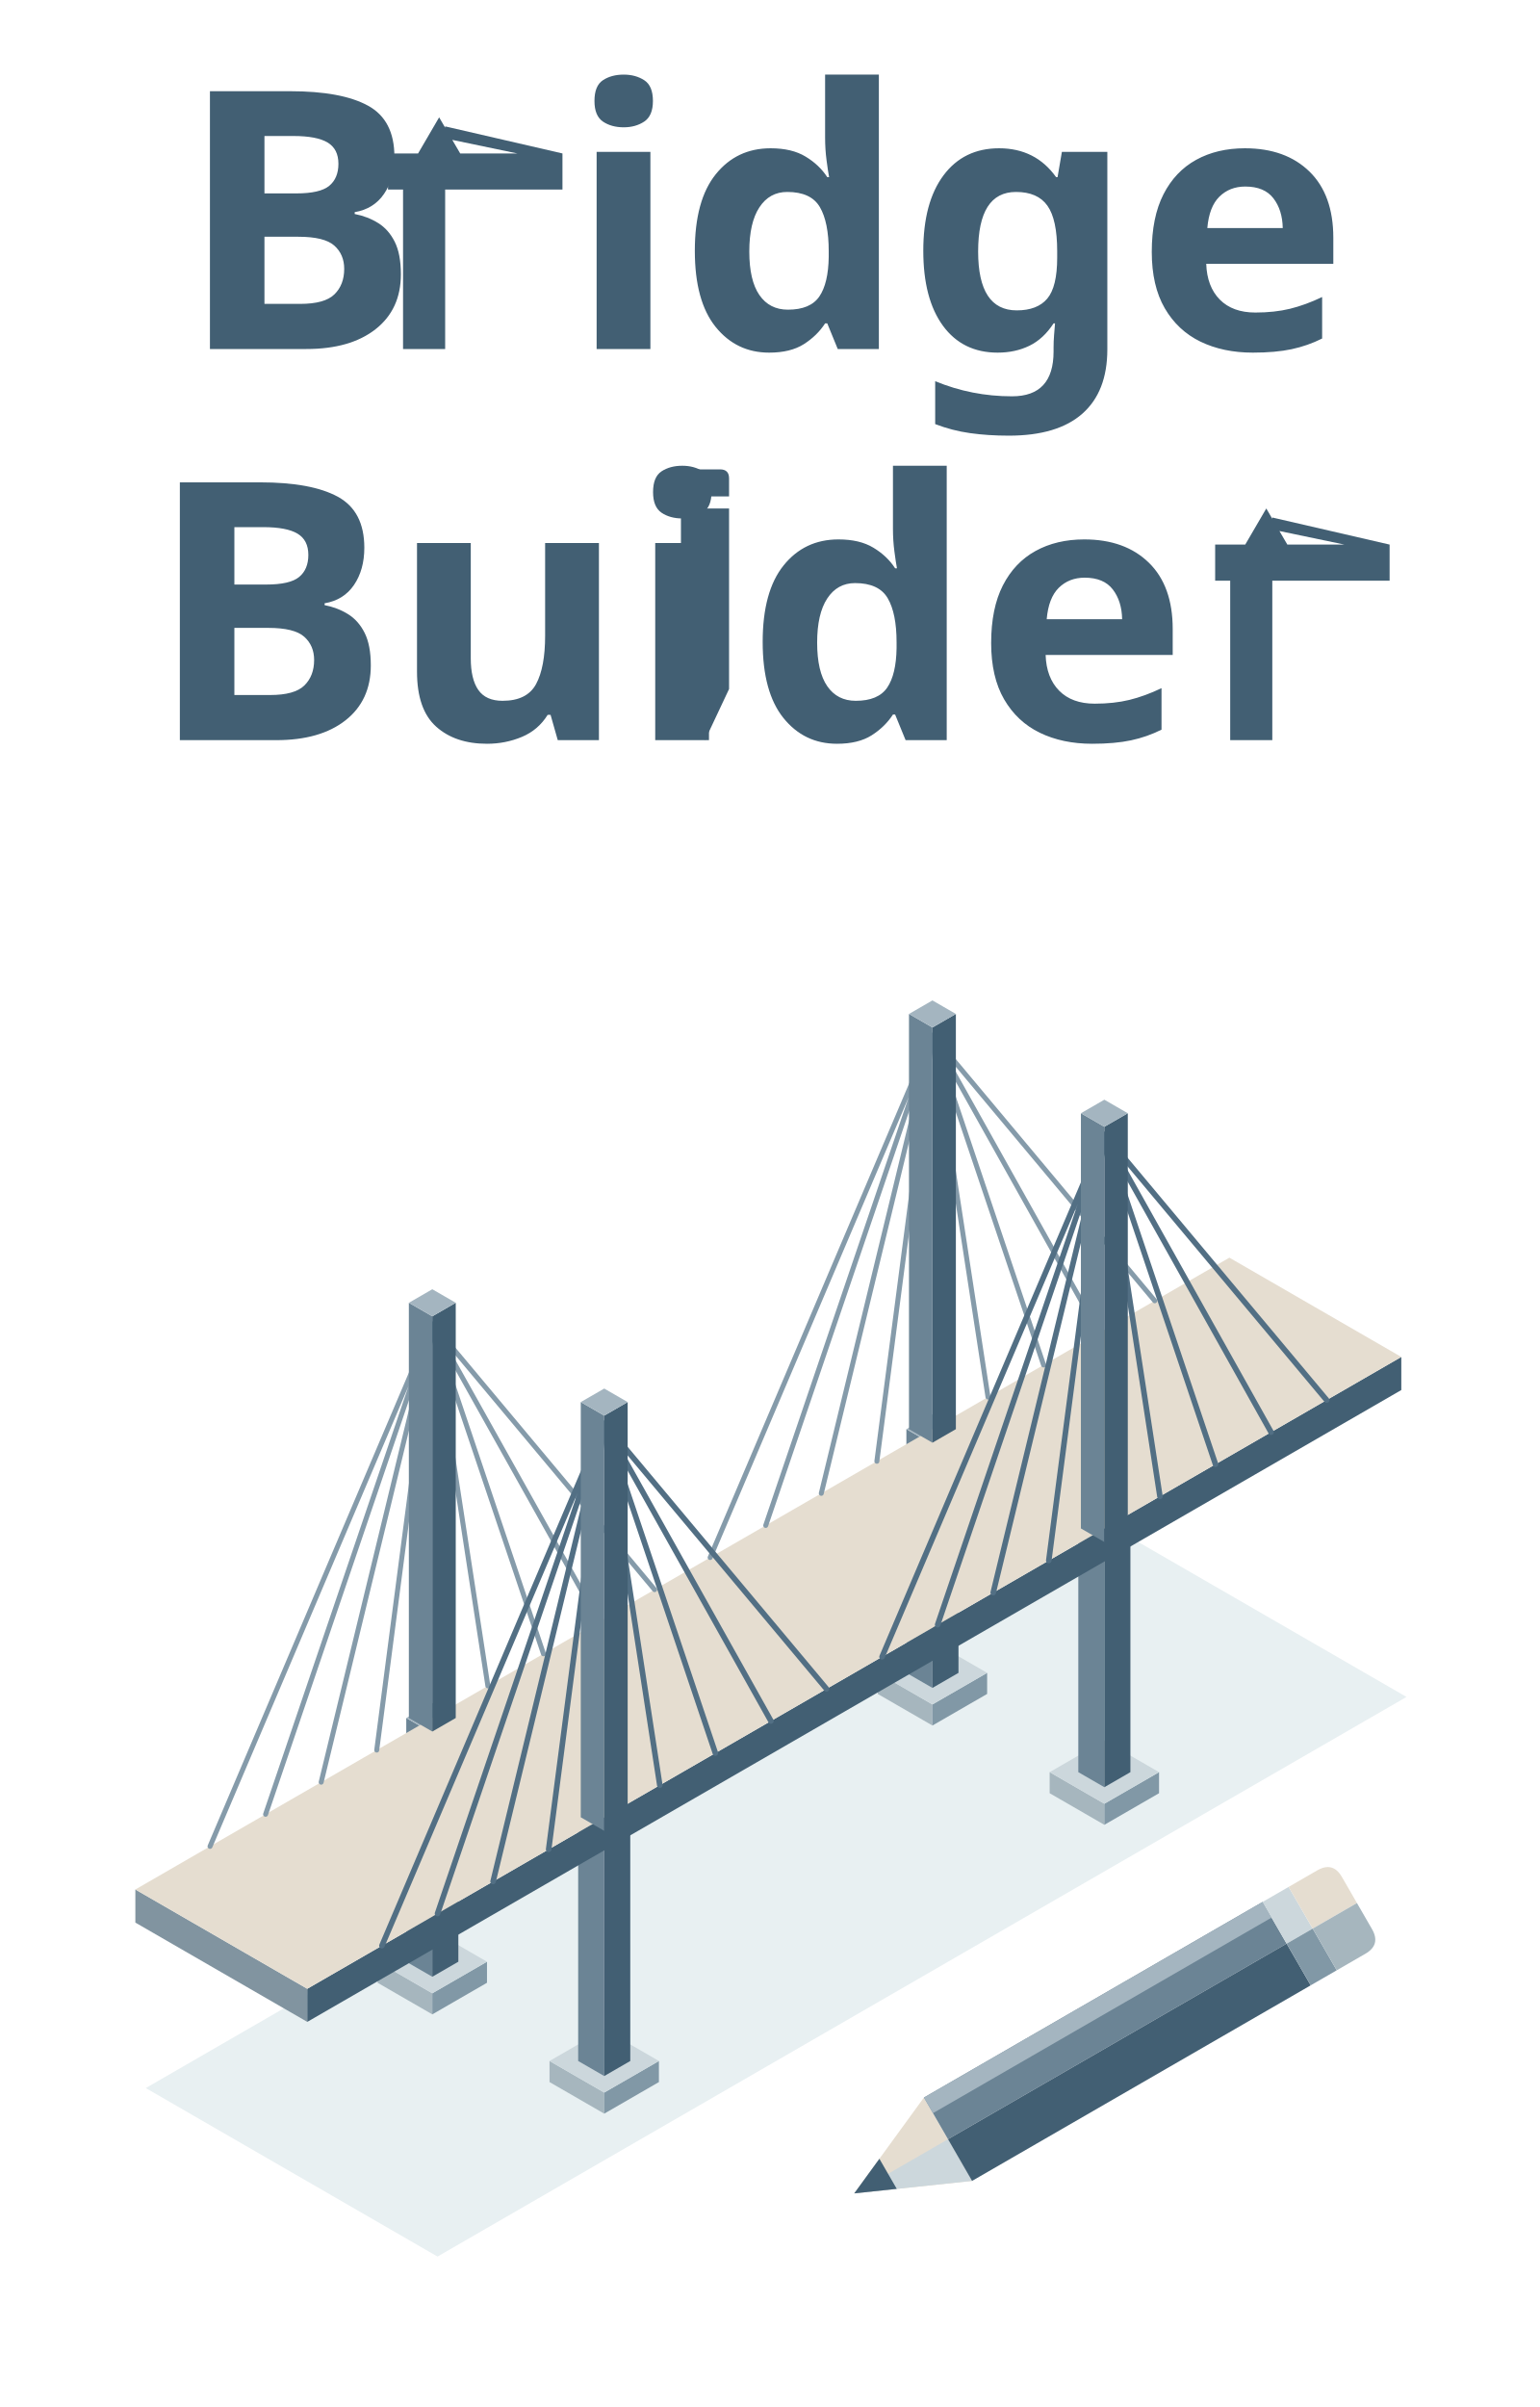
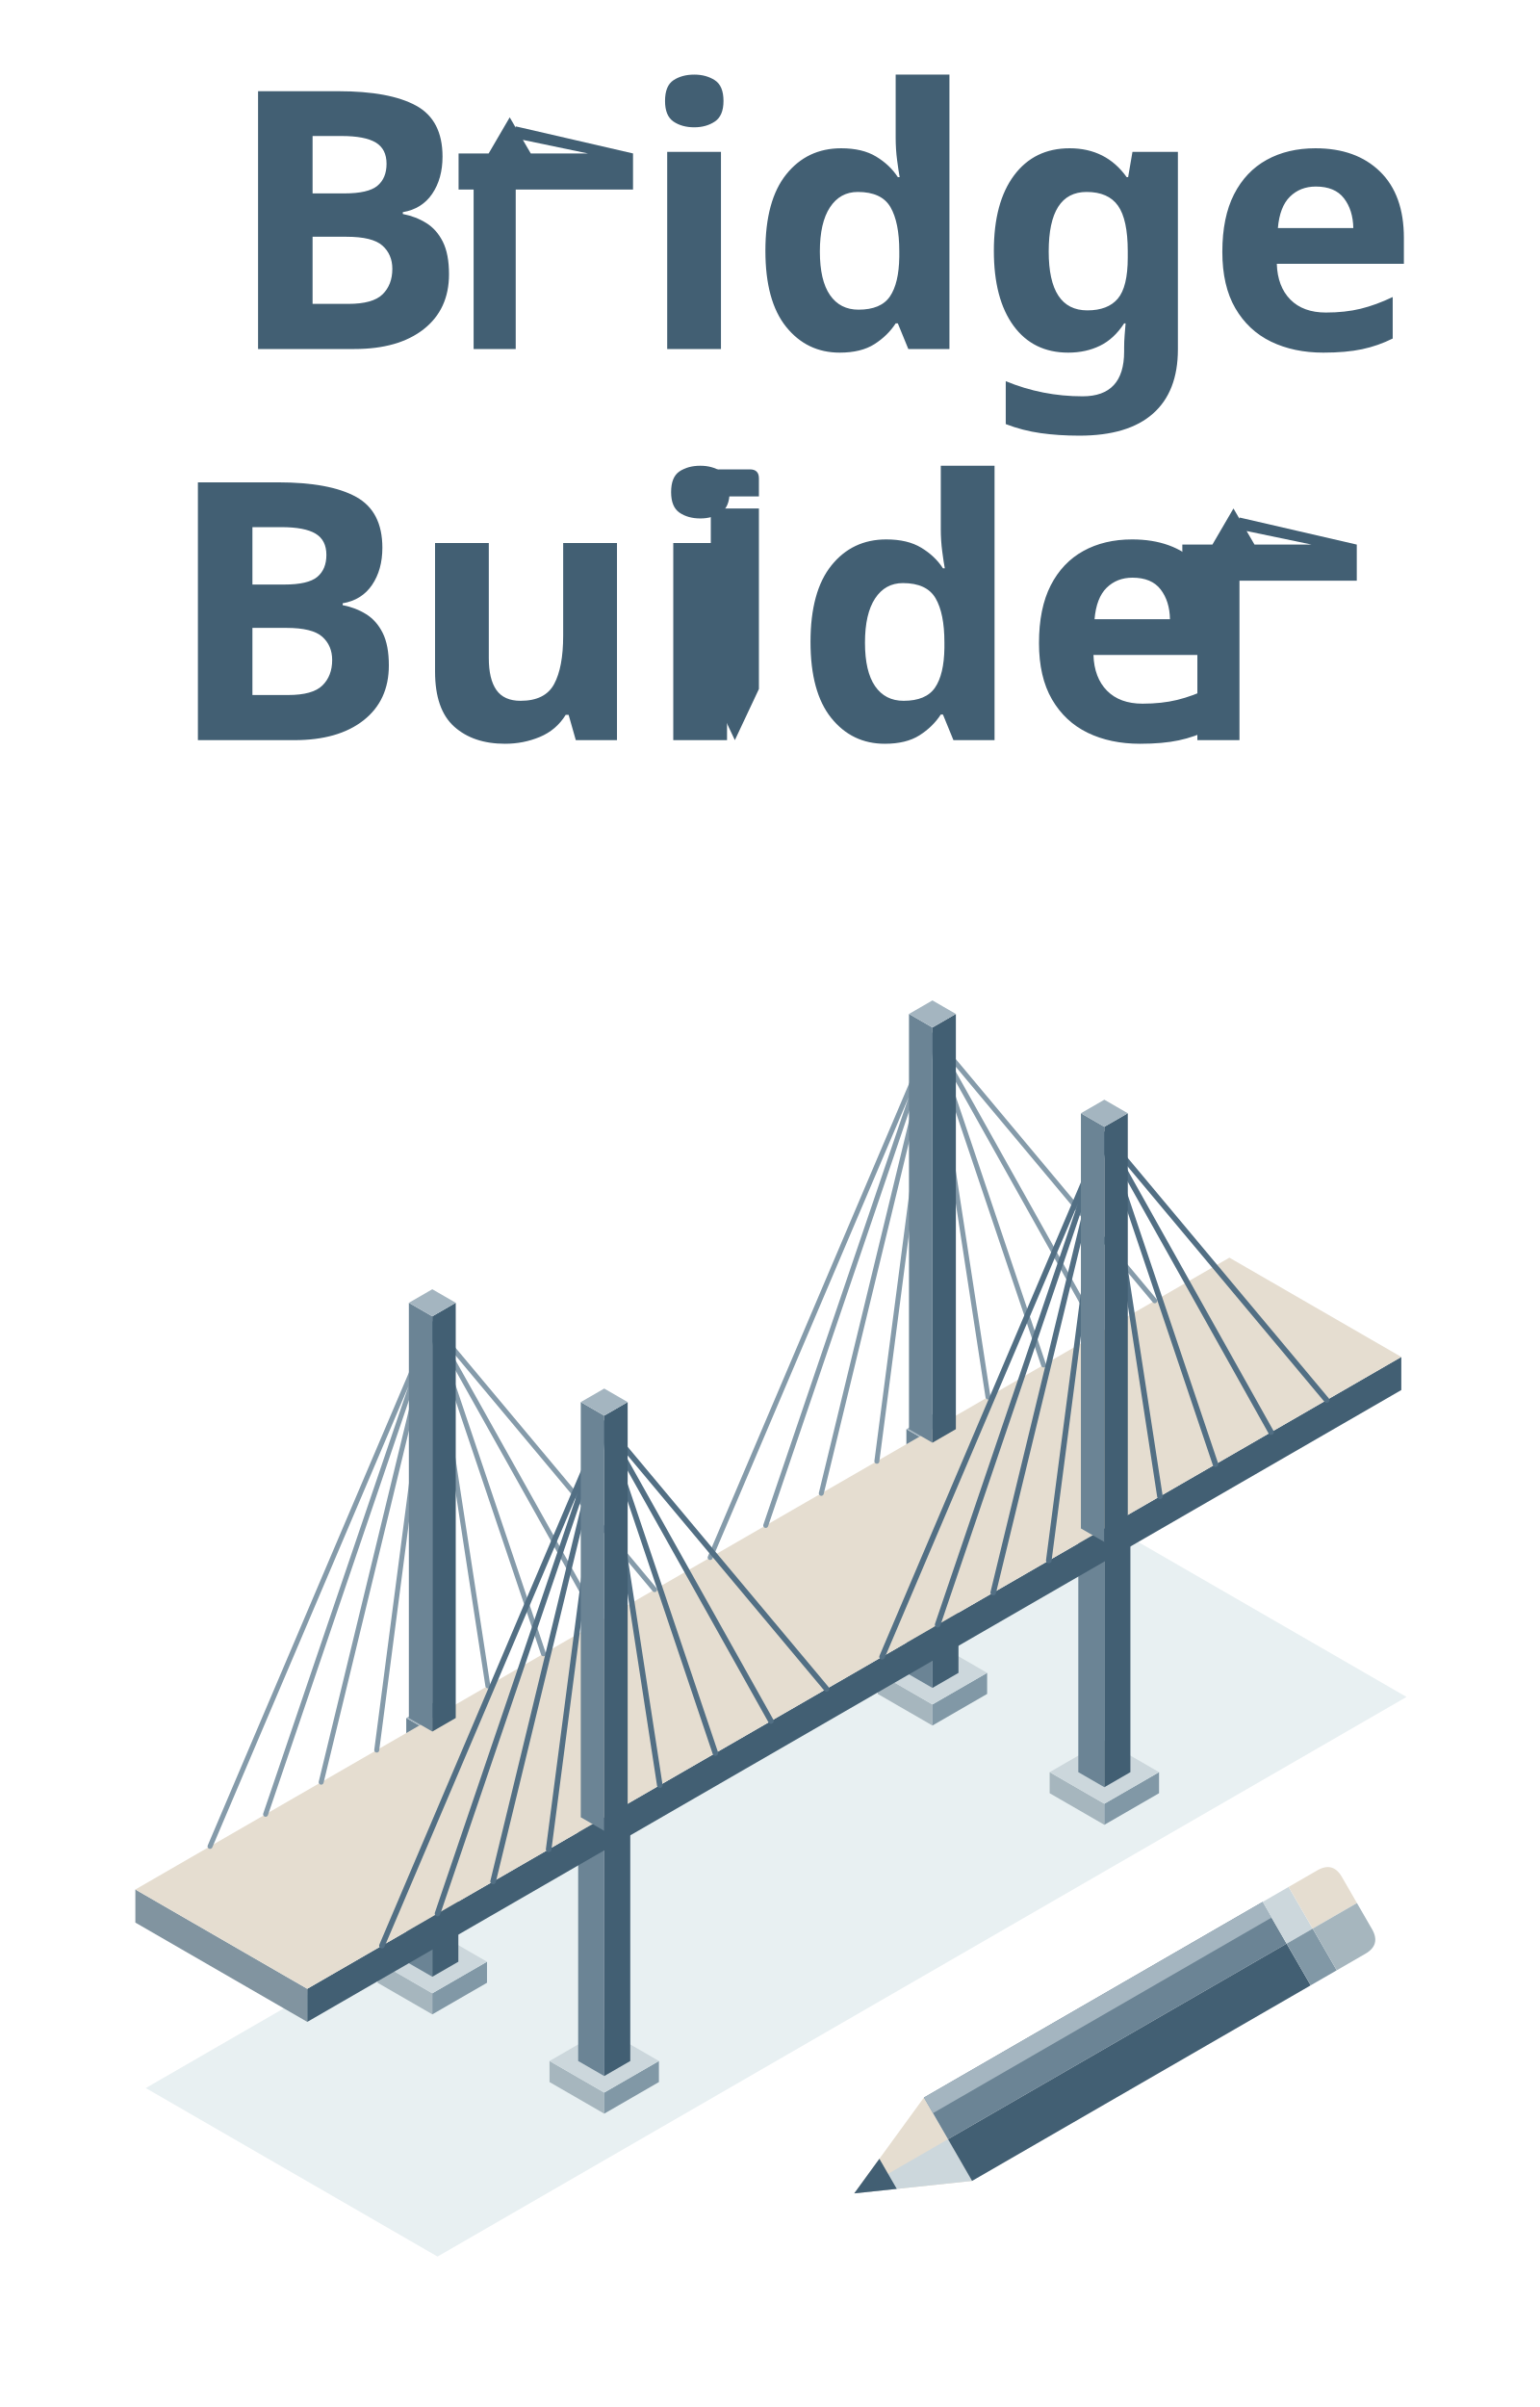
<svg xmlns="http://www.w3.org/2000/svg" width="512" height="800" viewBox="0 0 512 800" role="img" aria-labelledby="brand-title brand-desc">
  <defs>
    <g id="crane-r" fill="#425F73">
      <path d="M5 0V-65H19V0ZM0-65H58V-53H0ZM10-65 17-77 24-65ZM19-74 58-65H43L19-70Z" />
    </g>
    <g id="pencil-l" fill="#425F73">
      <path d="M7-81V-87Q7-90 10-90H20Q23-90 23-87V-81Z M7-77H23V-17L15 0 7-17Z" />
    </g>
  </defs>
-   <g id="wordmark" fill="#425F73" font-family="Century Gothic, sans-serif" font-size="120" font-weight="700" aria-label="Bridge Builder">
-     <text x="59" y="116">B</text>
-     <use href="#crane-r" x="129" y="116" />
-     <text x="189" y="116">idge</text>
-     <text x="49" y="246">Bui</text>
-     <use href="#pencil-l" x="219.391" y="246" />
-     <text x="248.16" y="246">de</text>
-     <use href="#crane-r" x="404" y="246" />
+   <g id="wordmark" fill="#425F73" font-family="Bahnschrift, sans-serif" font-size="120" font-weight="700" aria-label="Bridge Builder">
+     <text x="75" y="116">B</text>
+     <use href="#crane-r" x="152.461" y="116" />
+     <text x="212.461" y="116">idge</text>
+     <text x="55" y="246">Bui</text>
+     <use href="#pencil-l" x="229.316" y="246" />
+     <text x="264.062" y="246">de</text>
+     <use href="#crane-r" x="393.086" y="246" />
  </g>
  <g id="original-icon" transform="translate(0 288)">
    <g id="water">
      <polygon points="48.464,406 370.626,220 467.62,276 145.459,462" fill="#E8F0F2" />
    </g>
    <g id="foundations-and-piers">
      <g id="pier-306-0">
        <polygon points="291.817,275 310.004,285.5 310.004,278.5 291.817,268" fill="#A6B6BE" />
        <polygon points="310.004,285.5 328.19,275 328.19,268 310.004,278.5" fill="#8198A6" />
        <polygon points="291.817,268 310.004,257.5 328.19,268 310.004,278.5" fill="#CCD7DC" />
        <polygon points="301.344,268 310.004,273 310.004,192 301.344,187" fill="#6B8495" />
        <polygon points="310.004,273 318.664,268 318.664,187 310.004,192" fill="#425F73" />
        <polygon points="301.344,187 310.004,182 318.664,187 310.004,192" fill="#A4B5C0" />
      </g>
      <g id="pier-306-66">
        <polygon points="348.975,308 367.161,318.5 367.161,311.5 348.975,301" fill="#A6B6BE" />
        <polygon points="367.161,318.5 385.348,308 385.348,301 367.161,311.5" fill="#8198A6" />
        <polygon points="348.975,301 367.161,290.5 385.348,301 367.161,311.5" fill="#CCD7DC" />
        <polygon points="358.501,301 367.161,306 367.161,225 358.501,220" fill="#6B8495" />
        <polygon points="367.161,306 375.822,301 375.822,220 367.161,225" fill="#425F73" />
        <polygon points="358.501,220 367.161,215 375.822,220 367.161,225" fill="#A4B5C0" />
      </g>
      <g id="pier-114-0">
        <polygon points="125.54,371 143.727,381.5 143.727,374.5 125.54,364" fill="#A6B6BE" />
        <polygon points="143.727,381.5 161.913,371 161.913,364 143.727,374.5" fill="#8198A6" />
        <polygon points="125.54,364 143.727,353.5 161.913,364 143.727,374.5" fill="#CCD7DC" />
        <polygon points="135.067,364 143.727,369 143.727,288 135.067,283" fill="#6B8495" />
        <polygon points="143.727,369 152.387,364 152.387,283 143.727,288" fill="#425F73" />
        <polygon points="135.067,283 143.727,278 152.387,283 143.727,288" fill="#A4B5C0" />
      </g>
      <g id="pier-114-66">
        <polygon points="182.698,404 200.885,414.5 200.885,407.5 182.698,397" fill="#A6B6BE" />
        <polygon points="200.885,414.5 219.071,404 219.071,397 200.885,407.5" fill="#8198A6" />
        <polygon points="182.698,397 200.885,386.5 219.071,397 200.885,407.5" fill="#CCD7DC" />
        <polygon points="192.224,397 200.885,402 200.885,321 192.224,316" fill="#6B8495" />
        <polygon points="200.885,402 209.545,397 209.545,316 200.885,321" fill="#425F73" />
        <polygon points="192.224,316 200.885,311 209.545,316 200.885,321" fill="#A4B5C0" />
      </g>
    </g>
    <g id="bridge-deck">
      <polygon points="45,351 102.158,384 102.158,373 45,340" fill="#8194A0" />
      <polygon points="102.158,384 465.888,174 465.888,163 102.158,373" fill="#425F73" />
      <polygon points="45,340 408.731,130 465.888,163 102.158,373" fill="#E5DDD0" />
    </g>
    <g id="far-stay-cables">
      <path d="M143.727,152 L69.826,325.667 M143.727,152 L88.301,315 M143.727,152 L106.776,304.333 M143.727,152 L125.252,293.667 M143.727,152 L162.202,272.333 M143.727,152 L180.677,261.667 M143.727,152 L199.153,251 M143.727,152 L217.628,240.333" fill="none" stroke="#859BAA" stroke-width="1.65" stroke-linecap="round" stroke-linejoin="round" />
      <path d="M310.004,56 L236.103,229.667 M310.004,56 L254.578,219 M310.004,56 L273.053,208.333 M310.004,56 L291.529,197.667 M310.004,56 L328.479,176.333 M310.004,56 L346.954,165.667 M310.004,56 L365.429,155 M310.004,56 L383.905,144.333" fill="none" stroke="#859BAA" stroke-width="1.65" stroke-linecap="round" stroke-linejoin="round" />
    </g>
    <g id="far-pylons">
      <polygon points="302.21,187 310.004,191.5 310.004,53.5 302.21,49" fill="#6B8495" />
      <polygon points="310.004,191.5 317.798,187 317.798,49 310.004,53.5" fill="#425F73" />
      <polygon points="302.21,49 310.004,44.5 317.798,49 310.004,53.5" fill="#A4B5C0" />
      <polygon points="135.933,283 143.727,287.5 143.727,149.5 135.933,145" fill="#6B8495" />
      <polygon points="143.727,287.5 151.521,283 151.521,145 143.727,149.5" fill="#425F73" />
      <polygon points="135.933,145 143.727,140.5 151.521,145 143.727,149.5" fill="#A4B5C0" />
    </g>
    <g id="near-stay-cables">
      <path d="M200.885,185 L126.984,358.667 M200.885,185 L145.459,348 M200.885,185 L163.934,337.333 M200.885,185 L182.409,326.667 M200.885,185 L219.36,305.333 M200.885,185 L237.835,294.667 M200.885,185 L256.31,284 M200.885,185 L274.785,273.333" fill="none" stroke="#526F84" stroke-width="1.85" stroke-linecap="round" stroke-linejoin="round" />
      <path d="M367.161,89 L293.261,262.667 M367.161,89 L311.736,252 M367.161,89 L330.211,241.333 M367.161,89 L348.686,230.667 M367.161,89 L385.637,209.333 M367.161,89 L404.112,198.667 M367.161,89 L422.587,188 M367.161,89 L441.062,177.333" fill="none" stroke="#526F84" stroke-width="1.85" stroke-linecap="round" stroke-linejoin="round" />
    </g>
    <g id="near-pylons">
      <polygon points="359.367,220 367.161,224.5 367.161,86.5 359.367,82" fill="#6B8495" />
      <polygon points="367.161,224.5 374.956,220 374.956,82 367.161,86.5" fill="#425F73" />
      <polygon points="359.367,82 367.161,77.5 374.956,82 367.161,86.5" fill="#A4B5C0" />
      <polygon points="193.09,316 200.885,320.5 200.885,182.5 193.09,178" fill="#6B8495" />
      <polygon points="200.885,320.5 208.679,316 208.679,178 200.885,182.5" fill="#425F73" />
      <polygon points="193.09,178 200.885,173.5 208.679,178 200.885,182.5" fill="#A4B5C0" />
    </g>
    <g id="edit-pencil" transform="translate(284 441) rotate(-30)">
      <path d="M0 0 36-16 36 16Z" fill="#E5DDD0" />
      <path d="M0 0 36 0 36 16Z" fill="#CCD7DC" />
      <path d="M0 0 13-5.778 13 5.778Z" fill="#425F73" />
      <path d="M36-16H166V0H36Z" fill="#6B8495" />
      <path d="M36 0H166V16H36Z" fill="#425F73" />
      <path d="M36-16H166V-10H36Z" fill="#A4B5C0" />
      <path d="M166-16H176V0H166Z" fill="#CCD7DC" />
      <path d="M166 0H176V16H166Z" fill="#8198A6" />
      <path d="M176-16H187Q193-16 193-10V0H176Z" fill="#E5DDD0" />
      <path d="M176 0H193V10Q193 16 187 16H176Z" fill="#A6B6BE" />
    </g>
  </g>
</svg>
